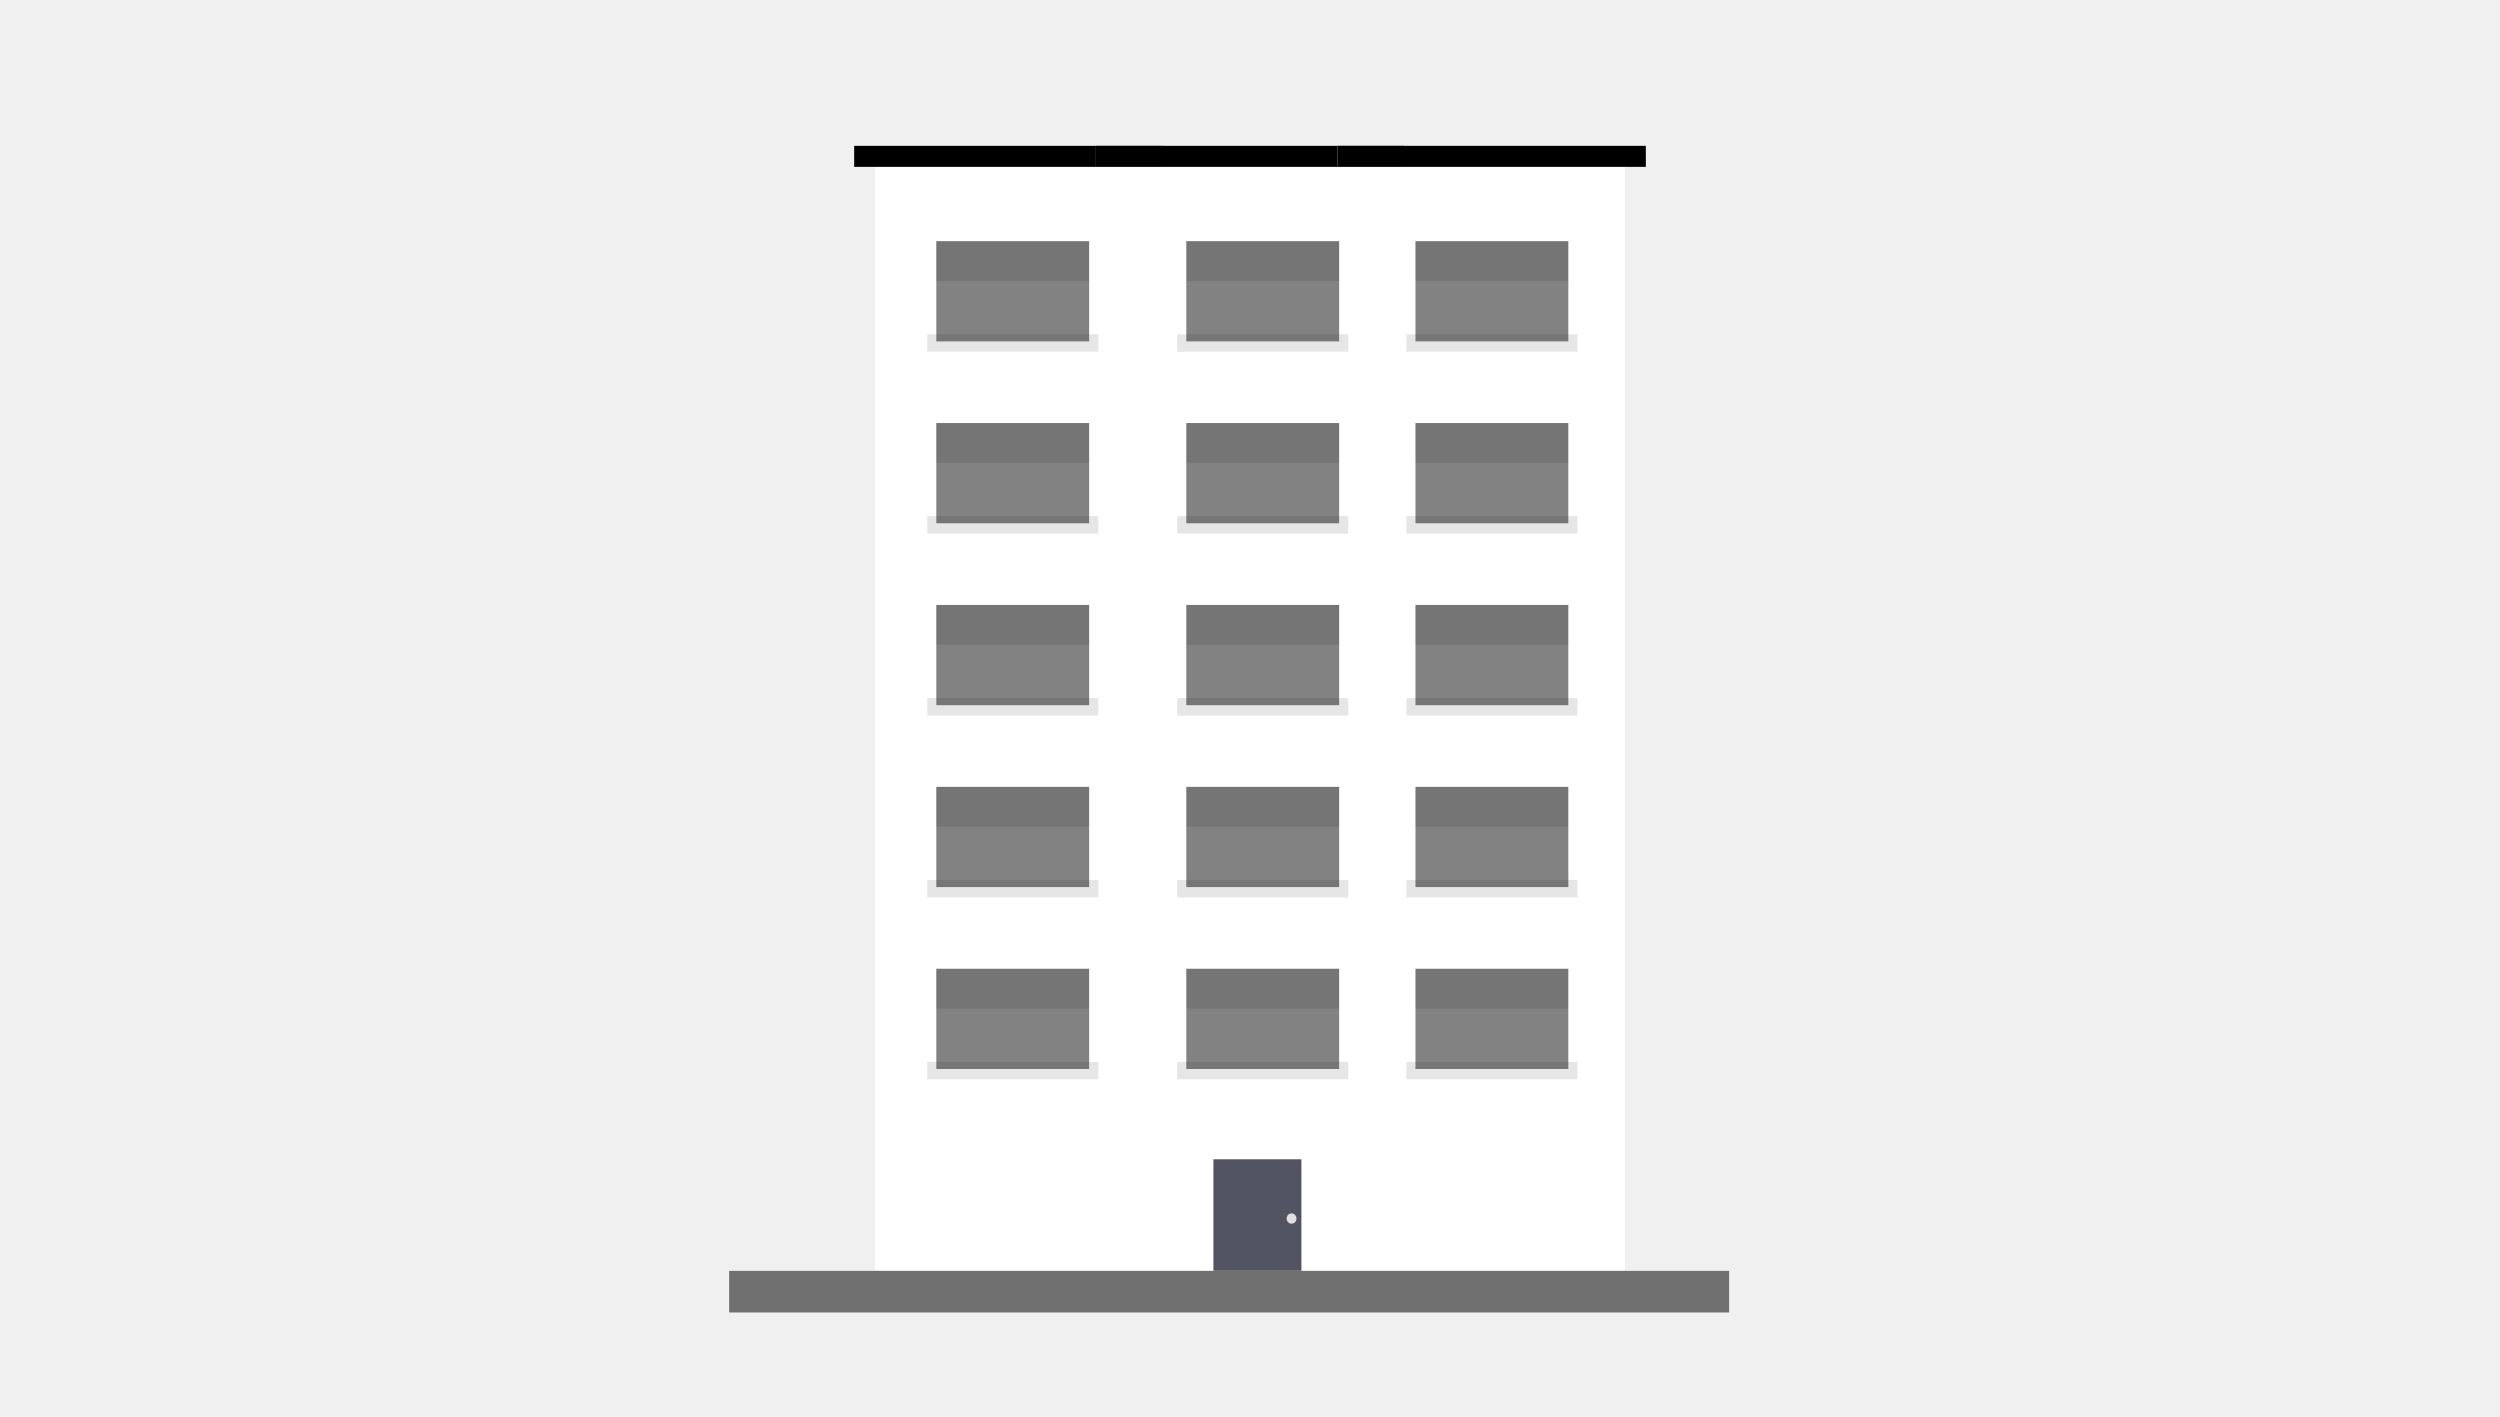
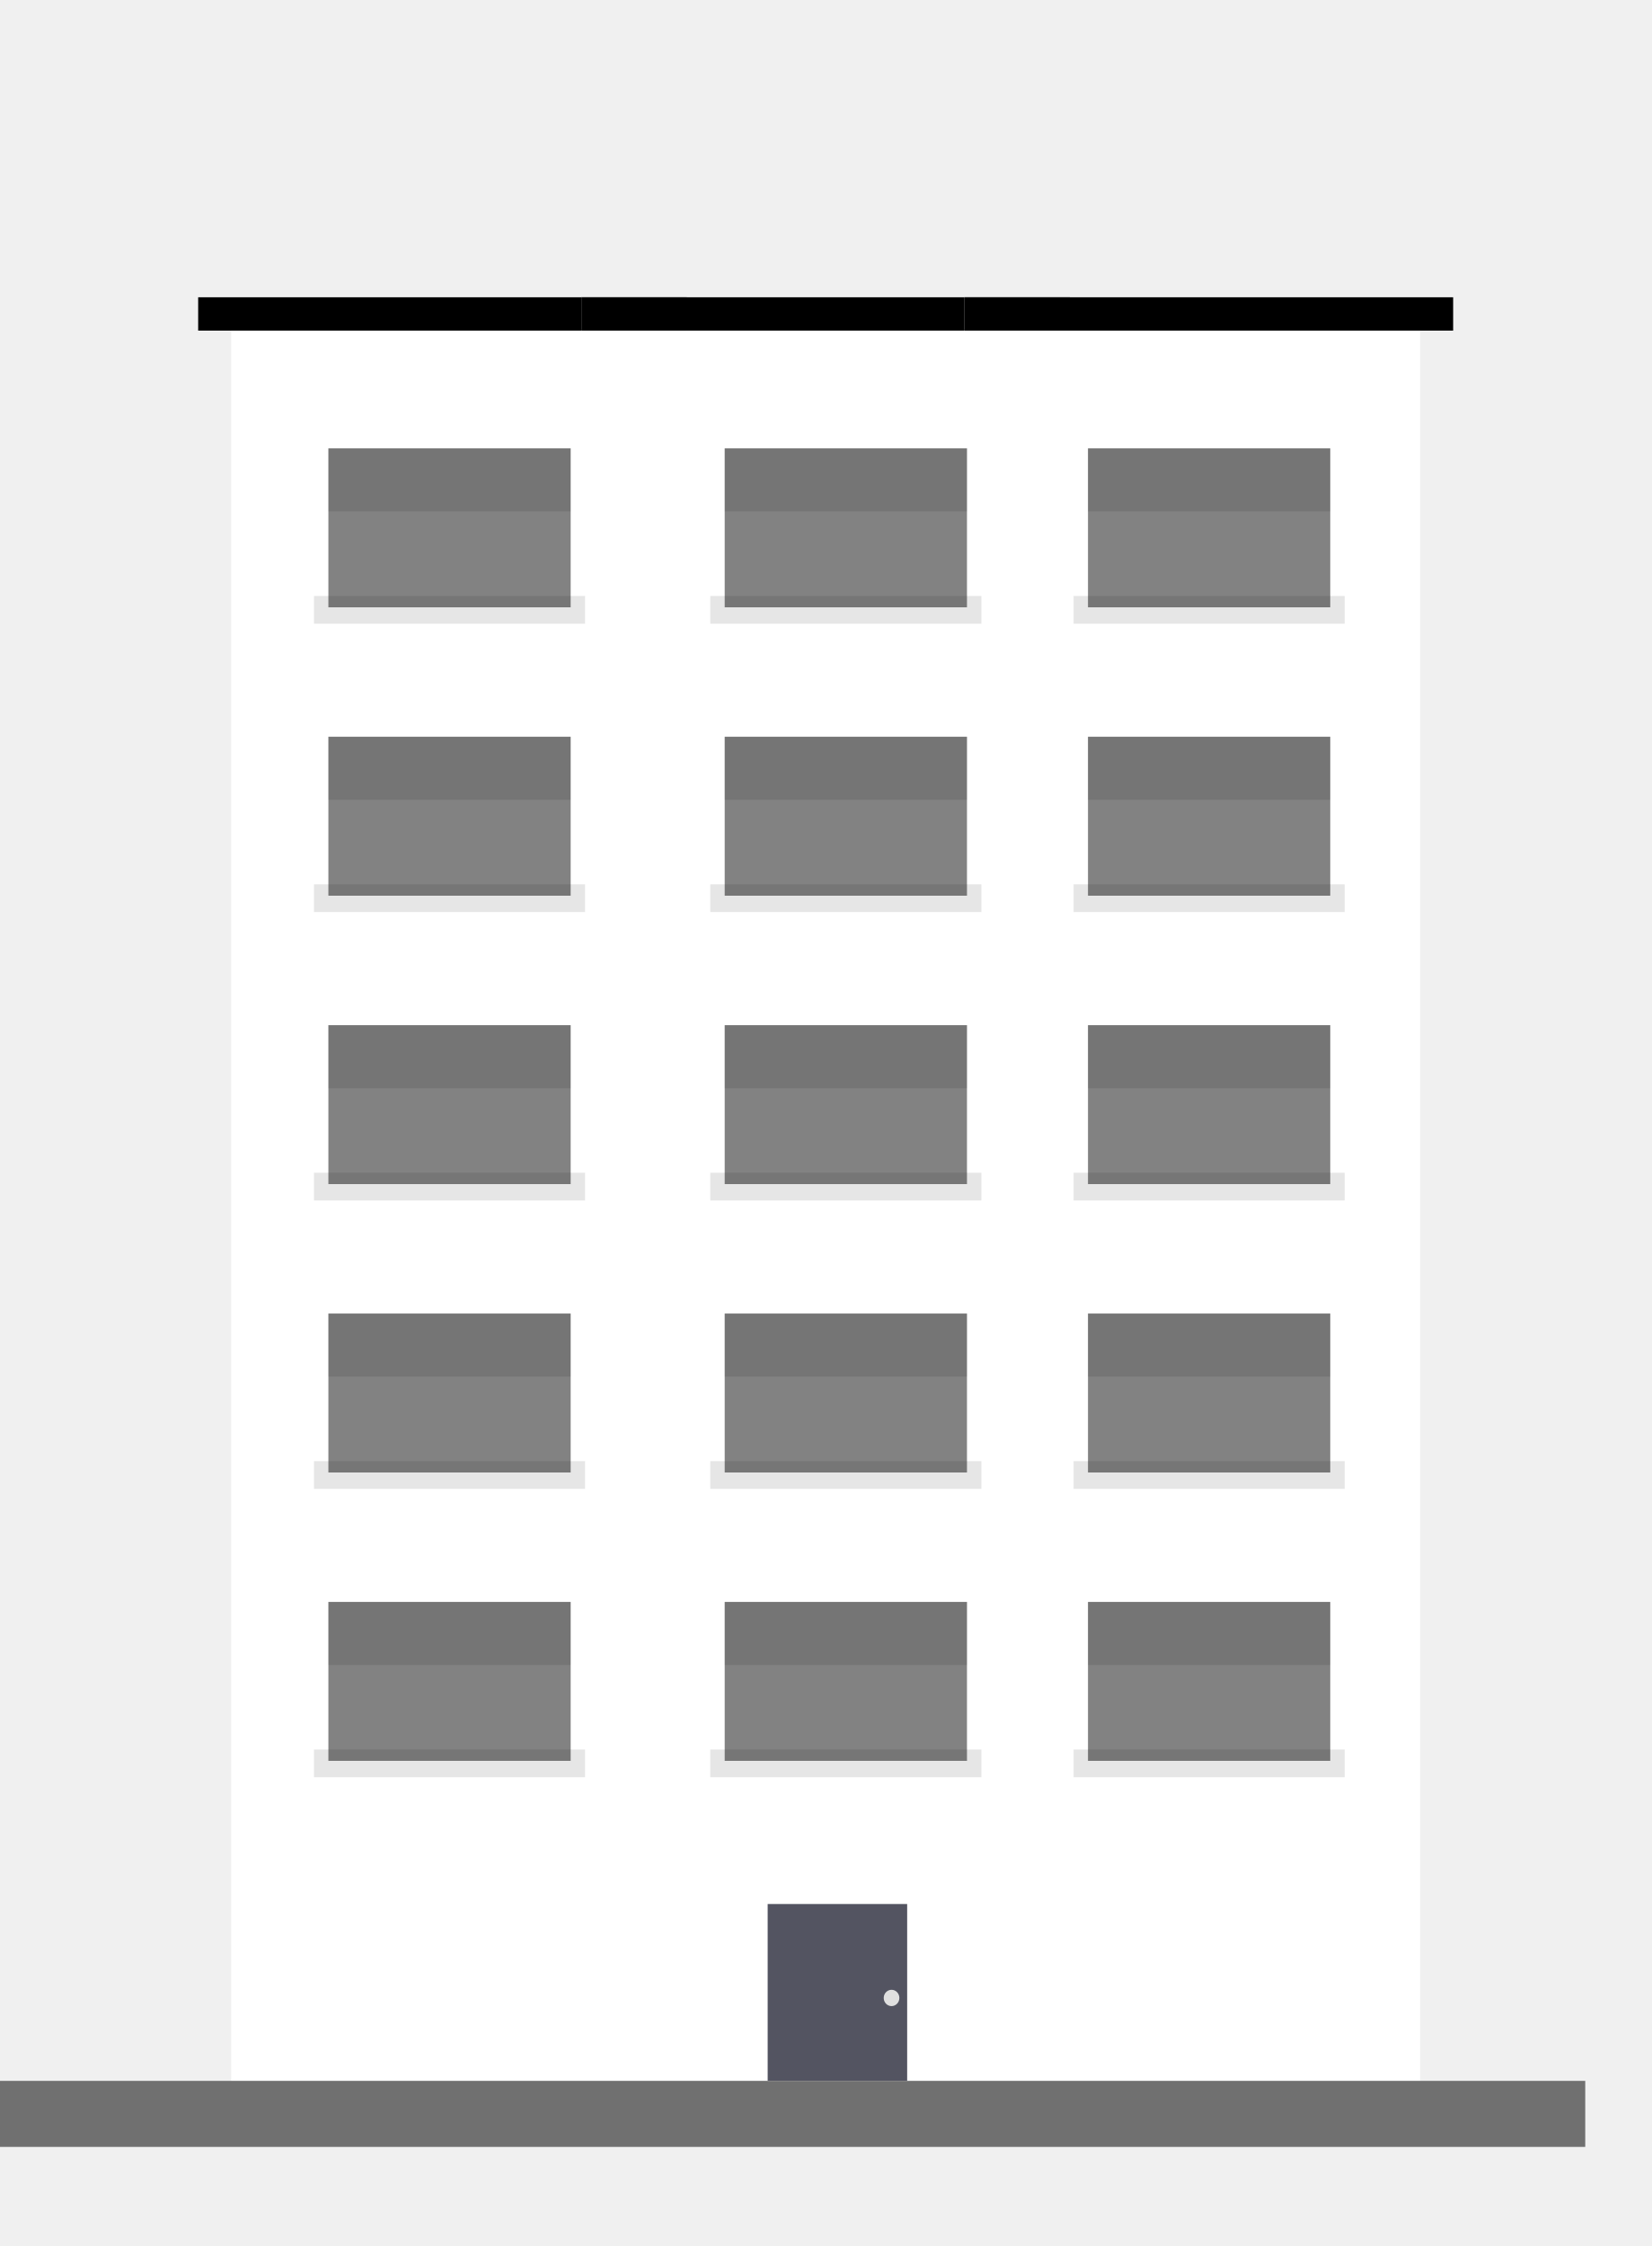
- <svg xmlns="http://www.w3.org/2000/svg" width="120" height="68" viewBox="0 0 120 68">
+ <svg xmlns="http://www.w3.org/2000/svg" width="50" height="68" viewBox="0 0 50 68">
  <defs>
    <clipPath id="clip-building-7">
-       <rect width="120" height="68" />
+       <rect width="50" height="68" />
    </clipPath>
  </defs>
  <g id="building-7" clip-path="url(#clip-building-7)">
-     <g id="Group_845" data-name="Group 845" transform="translate(41 6)">
+     <g id="Group_845" data-name="Group 845" transform="translate(6 8)">
      <rect id="Rectangle_501" data-name="Rectangle 501" width="36" height="53.35" transform="translate(1 2)" fill="#fff" />
      <g id="Group_828" data-name="Group 828" transform="translate(-13 -7)">
        <g id="Group_781" data-name="Group 781" transform="translate(13 8)">
          <g id="Group_734" data-name="Group 734">
            <g id="Rectangle_488" data-name="Rectangle 488" fill="#fff" stroke="#000" stroke-width="1">
              <rect width="14.794" height="1.01" stroke="none" />
              <rect x="0.5" y="0.5" width="13.794" height="0.01" fill="none" />
            </g>
          </g>
          <g id="Group_735" data-name="Group 735" transform="translate(11.603)">
            <g id="Rectangle_488-2" data-name="Rectangle 488" transform="translate(0)" fill="#fff" stroke="#000" stroke-width="1">
              <rect width="14.794" height="1.01" stroke="none" />
              <rect x="0.5" y="0.5" width="13.794" height="0.01" fill="none" />
            </g>
          </g>
          <g id="Group_738" data-name="Group 738" transform="translate(23.206)">
            <g id="Rectangle_488-3" data-name="Rectangle 488" fill="#fff" stroke="#000" stroke-width="1">
              <rect width="14.794" height="1.01" stroke="none" />
              <rect x="0.5" y="0.5" width="13.794" height="0.01" fill="none" />
            </g>
          </g>
        </g>
      </g>
      <g id="Group_829" data-name="Group 829" transform="translate(17.244 49.646)">
        <g id="Group_732" data-name="Group 732" transform="translate(0 0)">
          <g id="Group_737" data-name="Group 737">
            <rect id="Rectangle_331" data-name="Rectangle 331" width="4.224" height="5.689" fill="#535461" />
            <ellipse id="Ellipse_257" data-name="Ellipse 257" cx="0.237" cy="0.247" rx="0.237" ry="0.247" transform="translate(3.514 2.597)" fill="#e0e0e0" />
          </g>
        </g>
      </g>
      <g id="Group_830" data-name="Group 830" transform="translate(3.507 5.575)">
        <rect id="Rectangle_332" data-name="Rectangle 332" width="8.208" height="0.84" transform="translate(0 4.468)" opacity="0.1" />
        <rect id="Rectangle_333" data-name="Rectangle 333" width="7.336" height="4.812" transform="translate(0.436 0)" fill="#060606" opacity="0.5" />
        <g id="Group_536" data-name="Group 536" transform="translate(0.436 0)" opacity="0.1">
          <rect id="Rectangle_335" data-name="Rectangle 335" width="7.336" height="1.909" />
        </g>
      </g>
      <g id="Group_835" data-name="Group 835" transform="translate(15.507 5.575)">
        <rect id="Rectangle_332-2" data-name="Rectangle 332" width="8.208" height="0.84" transform="translate(0 4.468)" opacity="0.1" />
        <rect id="Rectangle_333-2" data-name="Rectangle 333" width="7.336" height="4.812" transform="translate(0.436 0)" fill="#060606" opacity="0.5" />
        <g id="Group_536-2" data-name="Group 536" transform="translate(0.436 0)" opacity="0.1">
          <rect id="Rectangle_335-2" data-name="Rectangle 335" width="7.336" height="1.909" />
        </g>
      </g>
      <g id="Group_844" data-name="Group 844" transform="translate(26.507 5.575)">
        <rect id="Rectangle_332-3" data-name="Rectangle 332" width="8.208" height="0.84" transform="translate(0 4.468)" opacity="0.1" />
        <rect id="Rectangle_333-3" data-name="Rectangle 333" width="7.336" height="4.812" transform="translate(0.436 0)" fill="#060606" opacity="0.5" />
        <g id="Group_536-3" data-name="Group 536" transform="translate(0.436 0)" opacity="0.1">
          <rect id="Rectangle_335-3" data-name="Rectangle 335" width="7.336" height="1.909" />
        </g>
      </g>
      <g id="Group_831" data-name="Group 831" transform="translate(3.507 14.306)">
        <rect id="Rectangle_332-4" data-name="Rectangle 332" width="8.208" height="0.84" transform="translate(0 4.468)" opacity="0.1" />
        <rect id="Rectangle_333-4" data-name="Rectangle 333" width="7.336" height="4.812" transform="translate(0.436 0)" fill="#060606" opacity="0.5" />
        <g id="Group_536-4" data-name="Group 536" transform="translate(0.436 0)" opacity="0.1">
          <rect id="Rectangle_335-4" data-name="Rectangle 335" width="7.336" height="1.909" />
        </g>
      </g>
      <g id="Group_836" data-name="Group 836" transform="translate(15.507 14.306)">
        <rect id="Rectangle_332-5" data-name="Rectangle 332" width="8.208" height="0.84" transform="translate(0 4.468)" opacity="0.1" />
        <rect id="Rectangle_333-5" data-name="Rectangle 333" width="7.336" height="4.812" transform="translate(0.436 0)" fill="#060606" opacity="0.5" />
        <g id="Group_536-5" data-name="Group 536" transform="translate(0.436 0)" opacity="0.1">
          <rect id="Rectangle_335-5" data-name="Rectangle 335" width="7.336" height="1.909" />
        </g>
      </g>
      <g id="Group_842" data-name="Group 842" transform="translate(26.507 14.306)">
        <rect id="Rectangle_332-6" data-name="Rectangle 332" width="8.208" height="0.84" transform="translate(0 4.468)" opacity="0.1" />
        <rect id="Rectangle_333-6" data-name="Rectangle 333" width="7.336" height="4.812" transform="translate(0.436 0)" fill="#060606" opacity="0.5" />
        <g id="Group_536-6" data-name="Group 536" transform="translate(0.436 0)" opacity="0.1">
          <rect id="Rectangle_335-6" data-name="Rectangle 335" width="7.336" height="1.909" />
        </g>
      </g>
      <g id="Group_832" data-name="Group 832" transform="translate(3.507 23.038)">
        <rect id="Rectangle_332-7" data-name="Rectangle 332" width="8.208" height="0.84" transform="translate(0 4.468)" opacity="0.1" />
        <rect id="Rectangle_333-7" data-name="Rectangle 333" width="7.336" height="4.812" transform="translate(0.436 0)" fill="#060606" opacity="0.5" />
        <g id="Group_536-7" data-name="Group 536" transform="translate(0.436 0)" opacity="0.1">
          <rect id="Rectangle_335-7" data-name="Rectangle 335" width="7.336" height="1.909" />
        </g>
      </g>
      <g id="Group_837" data-name="Group 837" transform="translate(15.507 23.038)">
        <rect id="Rectangle_332-8" data-name="Rectangle 332" width="8.208" height="0.84" transform="translate(0 4.468)" opacity="0.1" />
        <rect id="Rectangle_333-8" data-name="Rectangle 333" width="7.336" height="4.812" transform="translate(0.436 0)" fill="#060606" opacity="0.5" />
        <g id="Group_536-8" data-name="Group 536" transform="translate(0.436 0)" opacity="0.1">
          <rect id="Rectangle_335-8" data-name="Rectangle 335" width="7.336" height="1.909" />
        </g>
      </g>
      <g id="Group_843" data-name="Group 843" transform="translate(26.507 23.038)">
        <rect id="Rectangle_332-9" data-name="Rectangle 332" width="8.208" height="0.84" transform="translate(0 4.468)" opacity="0.1" />
        <rect id="Rectangle_333-9" data-name="Rectangle 333" width="7.336" height="4.812" transform="translate(0.436 0)" fill="#060606" opacity="0.5" />
        <g id="Group_536-9" data-name="Group 536" transform="translate(0.436 0)" opacity="0.1">
          <rect id="Rectangle_335-9" data-name="Rectangle 335" width="7.336" height="1.909" />
        </g>
      </g>
      <g id="Group_833" data-name="Group 833" transform="translate(3.507 31.769)">
        <rect id="Rectangle_332-10" data-name="Rectangle 332" width="8.208" height="0.84" transform="translate(0 4.468)" opacity="0.1" />
        <rect id="Rectangle_333-10" data-name="Rectangle 333" width="7.336" height="4.812" transform="translate(0.436 0)" fill="#060606" opacity="0.5" />
        <g id="Group_536-10" data-name="Group 536" transform="translate(0.436 0)" opacity="0.1">
          <rect id="Rectangle_335-10" data-name="Rectangle 335" width="7.336" height="1.909" />
        </g>
      </g>
      <g id="Group_838" data-name="Group 838" transform="translate(15.507 31.769)">
        <rect id="Rectangle_332-11" data-name="Rectangle 332" width="8.208" height="0.84" transform="translate(0 4.468)" opacity="0.1" />
        <rect id="Rectangle_333-11" data-name="Rectangle 333" width="7.336" height="4.812" transform="translate(0.436 0)" fill="#060606" opacity="0.5" />
        <g id="Group_536-11" data-name="Group 536" transform="translate(0.436 0)" opacity="0.1">
          <rect id="Rectangle_335-11" data-name="Rectangle 335" width="7.336" height="1.909" />
        </g>
      </g>
      <g id="Group_841" data-name="Group 841" transform="translate(26.507 31.769)">
        <rect id="Rectangle_332-12" data-name="Rectangle 332" width="8.208" height="0.84" transform="translate(0 4.468)" opacity="0.1" />
        <rect id="Rectangle_333-12" data-name="Rectangle 333" width="7.336" height="4.812" transform="translate(0.436 0)" fill="#060606" opacity="0.5" />
        <g id="Group_536-12" data-name="Group 536" transform="translate(0.436 0)" opacity="0.1">
          <rect id="Rectangle_335-12" data-name="Rectangle 335" width="7.336" height="1.909" />
        </g>
      </g>
      <g id="Group_834" data-name="Group 834" transform="translate(3.507 40.5)">
        <rect id="Rectangle_332-13" data-name="Rectangle 332" width="8.208" height="0.84" transform="translate(0 4.468)" opacity="0.1" />
        <rect id="Rectangle_333-13" data-name="Rectangle 333" width="7.336" height="4.812" transform="translate(0.436 0)" fill="#060606" opacity="0.5" />
        <g id="Group_536-13" data-name="Group 536" transform="translate(0.436 0)" opacity="0.1">
          <rect id="Rectangle_335-13" data-name="Rectangle 335" width="7.336" height="1.909" />
        </g>
      </g>
      <g id="Group_839" data-name="Group 839" transform="translate(15.507 40.5)">
        <rect id="Rectangle_332-14" data-name="Rectangle 332" width="8.208" height="0.84" transform="translate(0 4.468)" opacity="0.1" />
        <rect id="Rectangle_333-14" data-name="Rectangle 333" width="7.336" height="4.812" transform="translate(0.436 0)" fill="#060606" opacity="0.5" />
        <g id="Group_536-14" data-name="Group 536" transform="translate(0.436 0)" opacity="0.1">
          <rect id="Rectangle_335-14" data-name="Rectangle 335" width="7.336" height="1.909" />
        </g>
      </g>
      <g id="Group_840" data-name="Group 840" transform="translate(26.507 40.5)">
        <rect id="Rectangle_332-15" data-name="Rectangle 332" width="8.208" height="0.84" transform="translate(0 4.468)" opacity="0.1" />
        <rect id="Rectangle_333-15" data-name="Rectangle 333" width="7.336" height="4.812" transform="translate(0.436 0)" fill="#060606" opacity="0.5" />
        <g id="Group_536-15" data-name="Group 536" transform="translate(0.436 0)" opacity="0.1">
          <rect id="Rectangle_335-15" data-name="Rectangle 335" width="7.336" height="1.909" />
        </g>
      </g>
    </g>
-     <g id="Rectangle_507" data-name="Rectangle 507" transform="translate(35 61)" fill="#fff" stroke="#707070" stroke-width="1">
+     <g id="Rectangle_507" data-name="Rectangle 507" transform="translate(0 63)" fill="#fff" stroke="#707070" stroke-width="1">
      <rect width="48" height="2" stroke="none" />
      <rect x="0.5" y="0.5" width="47" height="1" fill="none" />
    </g>
  </g>
</svg>
